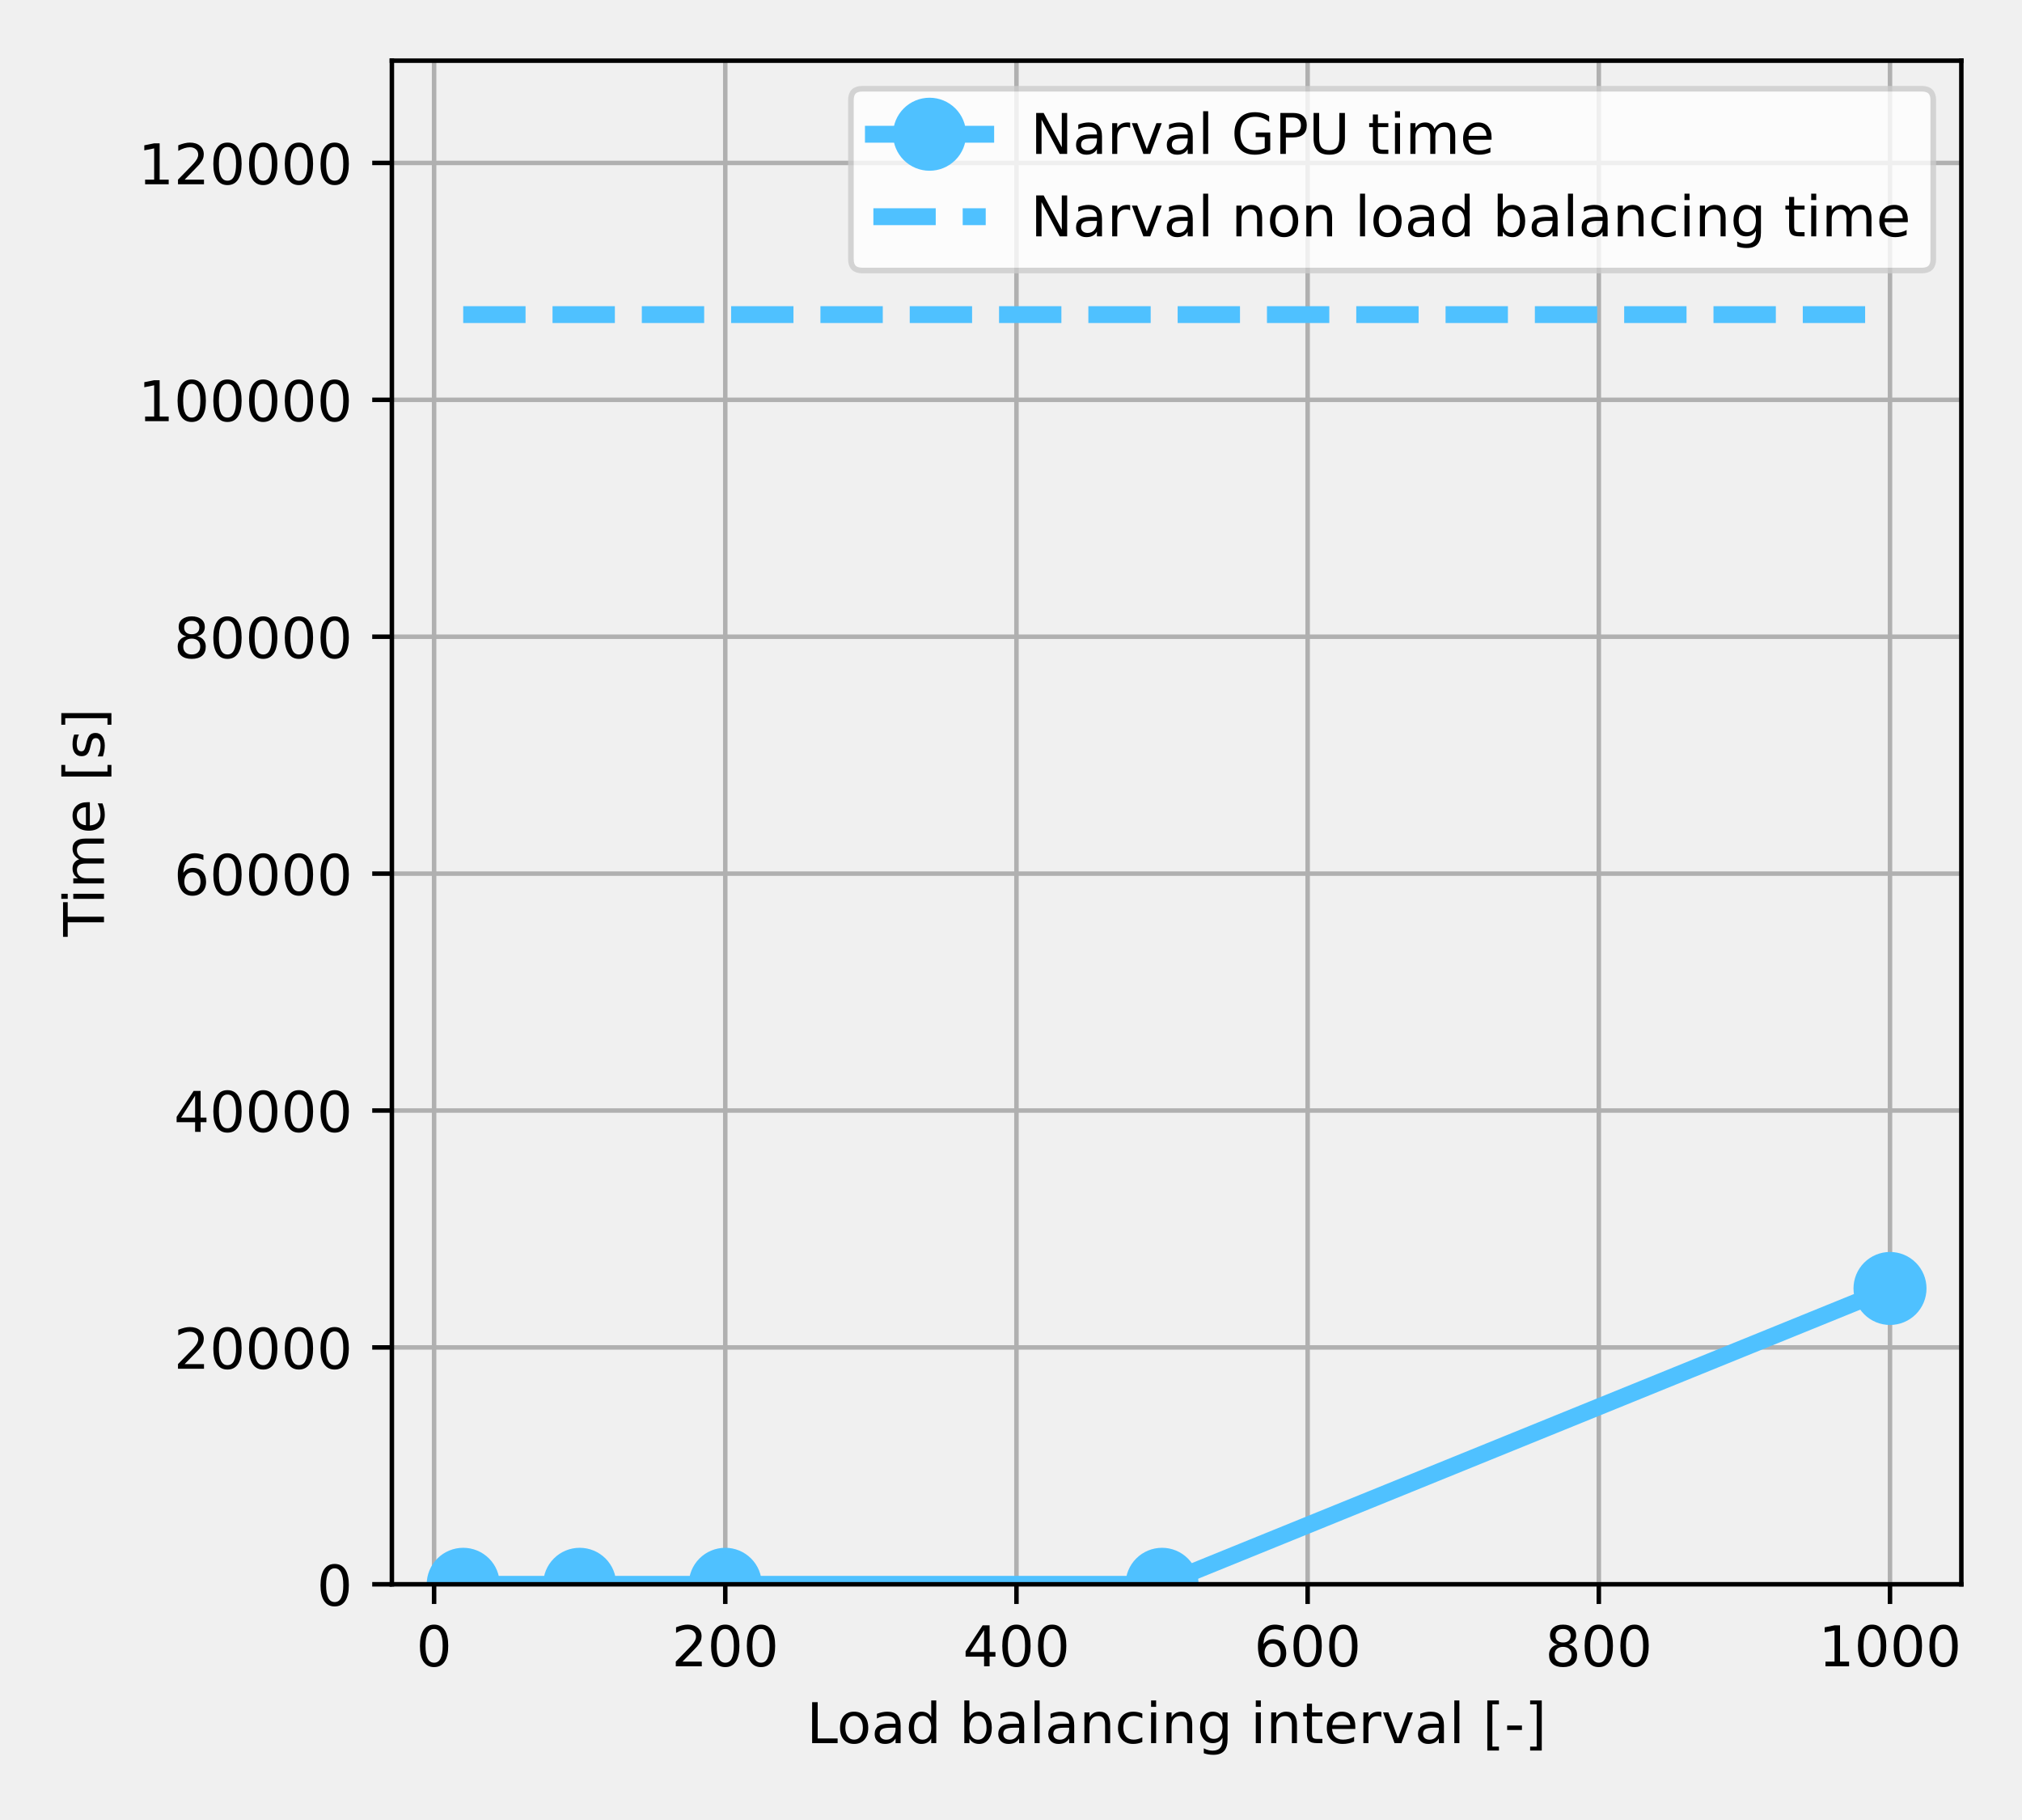
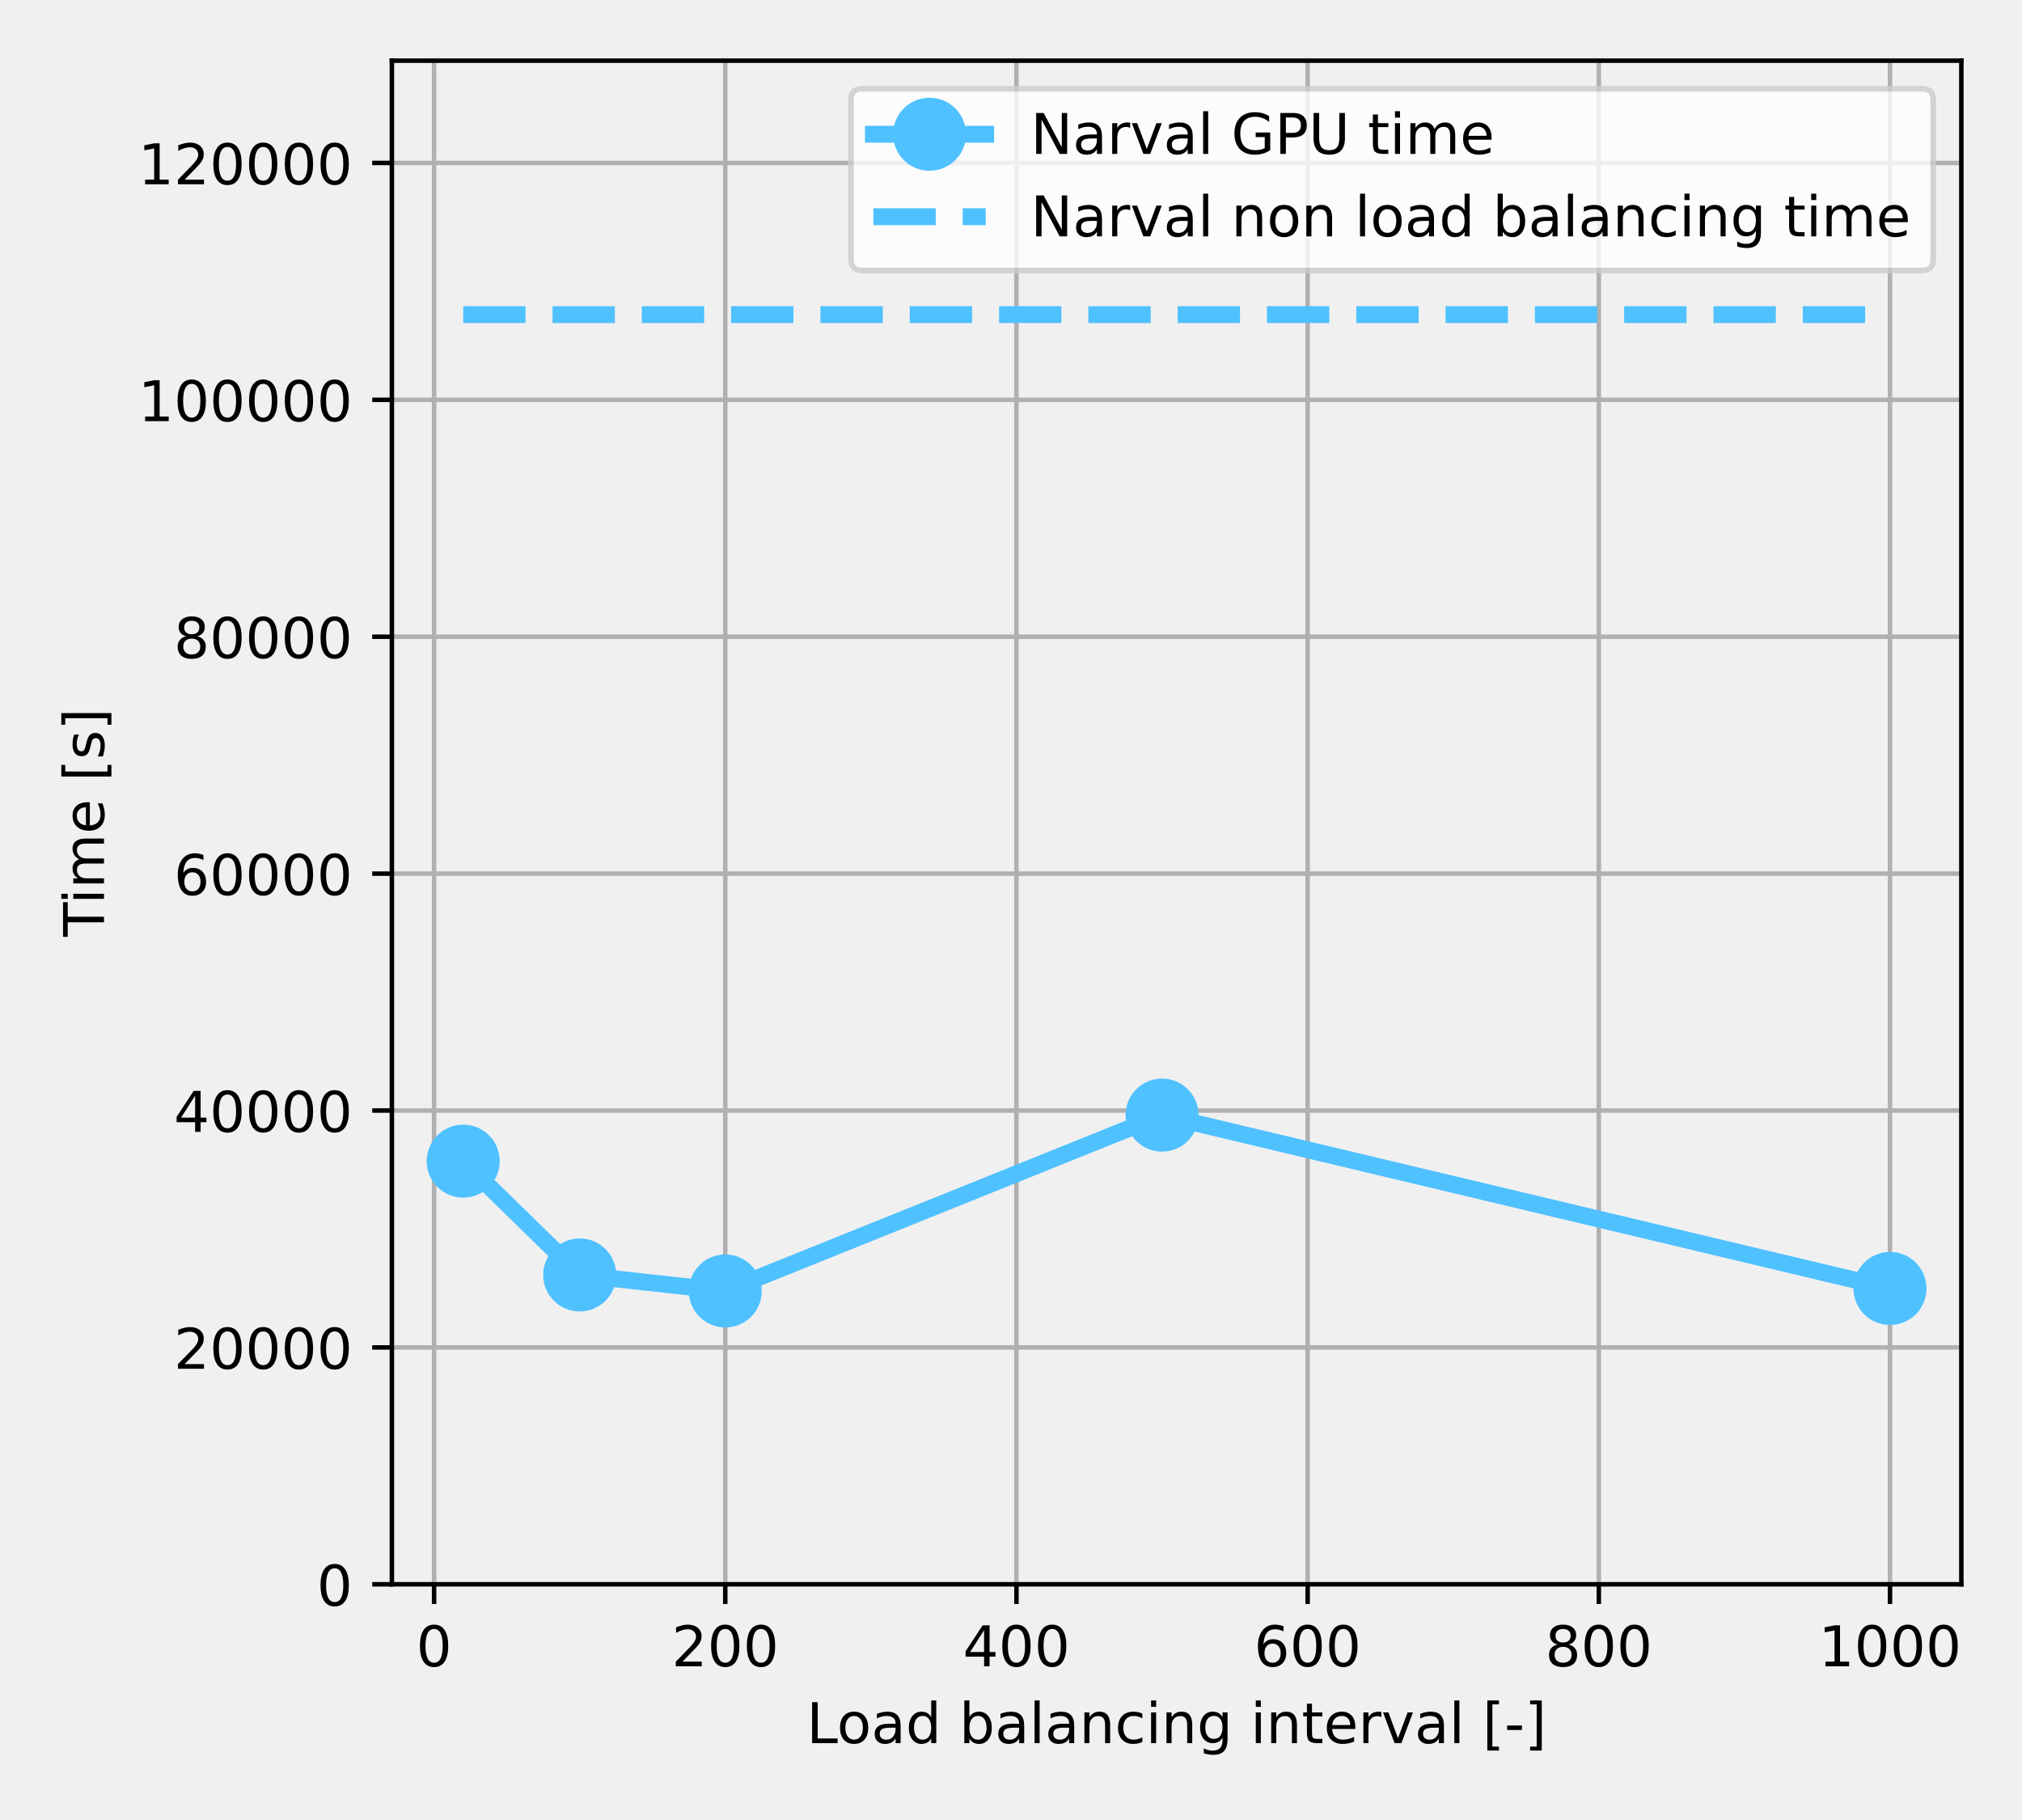
<svg xmlns="http://www.w3.org/2000/svg" xmlns:xlink="http://www.w3.org/1999/xlink" width="360pt" height="324pt" viewBox="0 0 360 324" version="1.1">
  <defs>
    <style type="text/css">*{stroke-linejoin: round; stroke-linecap: butt}</style>
  </defs>
  <g id="figure_1">
    <g id="patch_1">
      <path d="M 0 324  L 360 324  L 360 0  L 0 0  L 0 324  z " style="fill: none" />
    </g>
    <g id="axes_1">
      <g id="patch_2">
        <path d="M 69.77 282.04  L 349.2 282.04  L 349.2 10.8  L 69.77 10.8  L 69.77 282.04  z " style="fill: none" />
      </g>
      <g id="matplotlib.axis_1">
        <g id="xtick_1">
          <g id="line2d_1">
-             <path d="M 77.287 282.04  L 77.287 10.8  " clip-path="url(#pe0f5d72981)" style="fill: none; stroke: #b0b0b0; stroke-width: 0.8; stroke-linecap: square" />
+             <path d="M 77.287 282.04  L 77.287 10.8  " clip-path="url(#p1c91ffeae8)" style="fill: none; stroke: #b0b0b0; stroke-width: 0.8; stroke-linecap: square" />
          </g>
          <g id="line2d_2">
            <defs>
-               <path id="m178dc25564" d="M 0 0  L 0 3.5  " style="stroke: #000000; stroke-width: 0.8" />
+               <path id="md6fd335d85" d="M 0 0  L 0 3.5  " style="stroke: #000000; stroke-width: 0.8" />
            </defs>
            <g>
-               <use xlink:href="#m178dc25564" x="77.287" y="282.04" style="stroke: #000000; stroke-width: 0.8" />
+               <use xlink:href="#md6fd335d85" x="77.287" y="282.04" style="stroke: #000000; stroke-width: 0.8" />
            </g>
          </g>
          <g id="text_1">
            <g transform="translate(74.10588 296.6384)scale(0.1 -0.1)">
              <defs>
                <path id="DejaVuSans-30" d="M 2034 4250  Q 1547 4250 1301 3770  Q 1056 3291 1056 2328  Q 1056 1369 1301 889  Q 1547 409 2034 409  Q 2525 409 2770 889  Q 3016 1369 3016 2328  Q 3016 3291 2770 3770  Q 2525 4250 2034 4250  z M 2034 4750  Q 2819 4750 3233 4129  Q 3647 3509 3647 2328  Q 3647 1150 3233 529  Q 2819 -91 2034 -91  Q 1250 -91 836 529  Q 422 1150 422 2328  Q 422 3509 836 4129  Q 1250 4750 2034 4750  z " transform="scale(0.015625)" />
              </defs>
              <use xlink:href="#DejaVuSans-30" />
            </g>
          </g>
        </g>
        <g id="xtick_2">
          <g id="line2d_3">
-             <path d="M 129.129 282.04  L 129.129 10.8  " clip-path="url(#pe0f5d72981)" style="fill: none; stroke: #b0b0b0; stroke-width: 0.8; stroke-linecap: square" />
+             <path d="M 129.129 282.04  L 129.129 10.8  " clip-path="url(#p1c91ffeae8)" style="fill: none; stroke: #b0b0b0; stroke-width: 0.8; stroke-linecap: square" />
          </g>
          <g id="line2d_4">
            <g>
-               <use xlink:href="#m178dc25564" x="129.129" y="282.04" style="stroke: #000000; stroke-width: 0.8" />
+               <use xlink:href="#md6fd335d85" x="129.129" y="282.04" style="stroke: #000000; stroke-width: 0.8" />
            </g>
          </g>
          <g id="text_2">
            <g transform="translate(119.5857 296.6384)scale(0.1 -0.1)">
              <defs>
                <path id="DejaVuSans-32" d="M 1228 531  L 3431 531  L 3431 0  L 469 0  L 469 531  Q 828 903 1448 1529  Q 2069 2156 2228 2338  Q 2531 2678 2651 2914  Q 2772 3150 2772 3378  Q 2772 3750 2511 3984  Q 2250 4219 1831 4219  Q 1534 4219 1204 4116  Q 875 4013 500 3803  L 500 4441  Q 881 4594 1212 4672  Q 1544 4750 1819 4750  Q 2544 4750 2975 4387  Q 3406 4025 3406 3419  Q 3406 3131 3298 2873  Q 3191 2616 2906 2266  Q 2828 2175 2409 1742  Q 1991 1309 1228 531  z " transform="scale(0.015625)" />
              </defs>
              <use xlink:href="#DejaVuSans-32" />
              <use xlink:href="#DejaVuSans-30" x="63.623" />
              <use xlink:href="#DejaVuSans-30" x="127.246" />
            </g>
          </g>
        </g>
        <g id="xtick_3">
          <g id="line2d_5">
-             <path d="M 180.972 282.04  L 180.972 10.8  " clip-path="url(#pe0f5d72981)" style="fill: none; stroke: #b0b0b0; stroke-width: 0.8; stroke-linecap: square" />
+             <path d="M 180.972 282.04  L 180.972 10.8  " clip-path="url(#p1c91ffeae8)" style="fill: none; stroke: #b0b0b0; stroke-width: 0.8; stroke-linecap: square" />
          </g>
          <g id="line2d_6">
            <g>
-               <use xlink:href="#m178dc25564" x="180.972" y="282.04" style="stroke: #000000; stroke-width: 0.8" />
+               <use xlink:href="#md6fd335d85" x="180.972" y="282.04" style="stroke: #000000; stroke-width: 0.8" />
            </g>
          </g>
          <g id="text_3">
            <g transform="translate(171.428 296.6384)scale(0.1 -0.1)">
              <defs>
                <path id="DejaVuSans-34" d="M 2419 4116  L 825 1625  L 2419 1625  L 2419 4116  z M 2253 4666  L 3047 4666  L 3047 1625  L 3713 1625  L 3713 1100  L 3047 1100  L 3047 0  L 2419 0  L 2419 1100  L 313 1100  L 313 1709  L 2253 4666  z " transform="scale(0.015625)" />
              </defs>
              <use xlink:href="#DejaVuSans-34" />
              <use xlink:href="#DejaVuSans-30" x="63.623" />
              <use xlink:href="#DejaVuSans-30" x="127.246" />
            </g>
          </g>
        </g>
        <g id="xtick_4">
          <g id="line2d_7">
-             <path d="M 232.814 282.04  L 232.814 10.8  " clip-path="url(#pe0f5d72981)" style="fill: none; stroke: #b0b0b0; stroke-width: 0.8; stroke-linecap: square" />
+             <path d="M 232.814 282.04  L 232.814 10.8  " clip-path="url(#p1c91ffeae8)" style="fill: none; stroke: #b0b0b0; stroke-width: 0.8; stroke-linecap: square" />
          </g>
          <g id="line2d_8">
            <g>
-               <use xlink:href="#m178dc25564" x="232.814" y="282.04" style="stroke: #000000; stroke-width: 0.8" />
+               <use xlink:href="#md6fd335d85" x="232.814" y="282.04" style="stroke: #000000; stroke-width: 0.8" />
            </g>
          </g>
          <g id="text_4">
            <g transform="translate(223.2703 296.6384)scale(0.1 -0.1)">
              <defs>
                <path id="DejaVuSans-36" d="M 2113 2584  Q 1688 2584 1439 2293  Q 1191 2003 1191 1497  Q 1191 994 1439 701  Q 1688 409 2113 409  Q 2538 409 2786 701  Q 3034 994 3034 1497  Q 3034 2003 2786 2293  Q 2538 2584 2113 2584  z M 3366 4563  L 3366 3988  Q 3128 4100 2886 4159  Q 2644 4219 2406 4219  Q 1781 4219 1451 3797  Q 1122 3375 1075 2522  Q 1259 2794 1537 2939  Q 1816 3084 2150 3084  Q 2853 3084 3261 2657  Q 3669 2231 3669 1497  Q 3669 778 3244 343  Q 2819 -91 2113 -91  Q 1303 -91 875 529  Q 447 1150 447 2328  Q 447 3434 972 4092  Q 1497 4750 2381 4750  Q 2619 4750 2861 4703  Q 3103 4656 3366 4563  z " transform="scale(0.015625)" />
              </defs>
              <use xlink:href="#DejaVuSans-36" />
              <use xlink:href="#DejaVuSans-30" x="63.623" />
              <use xlink:href="#DejaVuSans-30" x="127.246" />
            </g>
          </g>
        </g>
        <g id="xtick_5">
          <g id="line2d_9">
-             <path d="M 284.656 282.04  L 284.656 10.8  " clip-path="url(#pe0f5d72981)" style="fill: none; stroke: #b0b0b0; stroke-width: 0.8; stroke-linecap: square" />
+             <path d="M 284.656 282.04  L 284.656 10.8  " clip-path="url(#p1c91ffeae8)" style="fill: none; stroke: #b0b0b0; stroke-width: 0.8; stroke-linecap: square" />
          </g>
          <g id="line2d_10">
            <g>
-               <use xlink:href="#m178dc25564" x="284.656" y="282.04" style="stroke: #000000; stroke-width: 0.8" />
+               <use xlink:href="#md6fd335d85" x="284.656" y="282.04" style="stroke: #000000; stroke-width: 0.8" />
            </g>
          </g>
          <g id="text_5">
            <g transform="translate(275.1126 296.6384)scale(0.1 -0.1)">
              <defs>
                <path id="DejaVuSans-38" d="M 2034 2216  Q 1584 2216 1326 1975  Q 1069 1734 1069 1313  Q 1069 891 1326 650  Q 1584 409 2034 409  Q 2484 409 2743 651  Q 3003 894 3003 1313  Q 3003 1734 2745 1975  Q 2488 2216 2034 2216  z M 1403 2484  Q 997 2584 770 2862  Q 544 3141 544 3541  Q 544 4100 942 4425  Q 1341 4750 2034 4750  Q 2731 4750 3128 4425  Q 3525 4100 3525 3541  Q 3525 3141 3298 2862  Q 3072 2584 2669 2484  Q 3125 2378 3379 2068  Q 3634 1759 3634 1313  Q 3634 634 3220 271  Q 2806 -91 2034 -91  Q 1263 -91 848 271  Q 434 634 434 1313  Q 434 1759 690 2068  Q 947 2378 1403 2484  z M 1172 3481  Q 1172 3119 1398 2916  Q 1625 2713 2034 2713  Q 2441 2713 2670 2916  Q 2900 3119 2900 3481  Q 2900 3844 2670 4047  Q 2441 4250 2034 4250  Q 1625 4250 1398 4047  Q 1172 3844 1172 3481  z " transform="scale(0.015625)" />
              </defs>
              <use xlink:href="#DejaVuSans-38" />
              <use xlink:href="#DejaVuSans-30" x="63.623" />
              <use xlink:href="#DejaVuSans-30" x="127.246" />
            </g>
          </g>
        </g>
        <g id="xtick_6">
          <g id="line2d_11">
-             <path d="M 336.499 282.04  L 336.499 10.8  " clip-path="url(#pe0f5d72981)" style="fill: none; stroke: #b0b0b0; stroke-width: 0.8; stroke-linecap: square" />
+             <path d="M 336.499 282.04  L 336.499 10.8  " clip-path="url(#p1c91ffeae8)" style="fill: none; stroke: #b0b0b0; stroke-width: 0.8; stroke-linecap: square" />
          </g>
          <g id="line2d_12">
            <g>
-               <use xlink:href="#m178dc25564" x="336.499" y="282.04" style="stroke: #000000; stroke-width: 0.8" />
+               <use xlink:href="#md6fd335d85" x="336.499" y="282.04" style="stroke: #000000; stroke-width: 0.8" />
            </g>
          </g>
          <g id="text_6">
            <g transform="translate(323.7736 296.6384)scale(0.1 -0.1)">
              <defs>
                <path id="DejaVuSans-31" d="M 794 531  L 1825 531  L 1825 4091  L 703 3866  L 703 4441  L 1819 4666  L 2450 4666  L 2450 531  L 3481 531  L 3481 0  L 794 0  L 794 531  z " transform="scale(0.015625)" />
              </defs>
              <use xlink:href="#DejaVuSans-31" />
              <use xlink:href="#DejaVuSans-30" x="63.623" />
              <use xlink:href="#DejaVuSans-30" x="127.246" />
              <use xlink:href="#DejaVuSans-30" x="190.869" />
            </g>
          </g>
        </g>
        <g id="text_7">
          <g transform="translate(143.6123 310.3166)scale(0.1 -0.1)">
            <defs>
              <path id="DejaVuSans-4c" d="M 628 4666  L 1259 4666  L 1259 531  L 3531 531  L 3531 0  L 628 0  L 628 4666  z " transform="scale(0.015625)" />
              <path id="DejaVuSans-6f" d="M 1959 3097  Q 1497 3097 1228 2736  Q 959 2375 959 1747  Q 959 1119 1226 758  Q 1494 397 1959 397  Q 2419 397 2687 759  Q 2956 1122 2956 1747  Q 2956 2369 2687 2733  Q 2419 3097 1959 3097  z M 1959 3584  Q 2709 3584 3137 3096  Q 3566 2609 3566 1747  Q 3566 888 3137 398  Q 2709 -91 1959 -91  Q 1206 -91 779 398  Q 353 888 353 1747  Q 353 2609 779 3096  Q 1206 3584 1959 3584  z " transform="scale(0.015625)" />
              <path id="DejaVuSans-61" d="M 2194 1759  Q 1497 1759 1228 1600  Q 959 1441 959 1056  Q 959 750 1161 570  Q 1363 391 1709 391  Q 2188 391 2477 730  Q 2766 1069 2766 1631  L 2766 1759  L 2194 1759  z M 3341 1997  L 3341 0  L 2766 0  L 2766 531  Q 2569 213 2275 61  Q 1981 -91 1556 -91  Q 1019 -91 701 211  Q 384 513 384 1019  Q 384 1609 779 1909  Q 1175 2209 1959 2209  L 2766 2209  L 2766 2266  Q 2766 2663 2505 2880  Q 2244 3097 1772 3097  Q 1472 3097 1187 3025  Q 903 2953 641 2809  L 641 3341  Q 956 3463 1253 3523  Q 1550 3584 1831 3584  Q 2591 3584 2966 3190  Q 3341 2797 3341 1997  z " transform="scale(0.015625)" />
              <path id="DejaVuSans-64" d="M 2906 2969  L 2906 4863  L 3481 4863  L 3481 0  L 2906 0  L 2906 525  Q 2725 213 2448 61  Q 2172 -91 1784 -91  Q 1150 -91 751 415  Q 353 922 353 1747  Q 353 2572 751 3078  Q 1150 3584 1784 3584  Q 2172 3584 2448 3432  Q 2725 3281 2906 2969  z M 947 1747  Q 947 1113 1208 752  Q 1469 391 1925 391  Q 2381 391 2643 752  Q 2906 1113 2906 1747  Q 2906 2381 2643 2742  Q 2381 3103 1925 3103  Q 1469 3103 1208 2742  Q 947 2381 947 1747  z " transform="scale(0.015625)" />
              <path id="DejaVuSans-20" transform="scale(0.015625)" />
              <path id="DejaVuSans-62" d="M 3116 1747  Q 3116 2381 2855 2742  Q 2594 3103 2138 3103  Q 1681 3103 1420 2742  Q 1159 2381 1159 1747  Q 1159 1113 1420 752  Q 1681 391 2138 391  Q 2594 391 2855 752  Q 3116 1113 3116 1747  z M 1159 2969  Q 1341 3281 1617 3432  Q 1894 3584 2278 3584  Q 2916 3584 3314 3078  Q 3713 2572 3713 1747  Q 3713 922 3314 415  Q 2916 -91 2278 -91  Q 1894 -91 1617 61  Q 1341 213 1159 525  L 1159 0  L 581 0  L 581 4863  L 1159 4863  L 1159 2969  z " transform="scale(0.015625)" />
              <path id="DejaVuSans-6c" d="M 603 4863  L 1178 4863  L 1178 0  L 603 0  L 603 4863  z " transform="scale(0.015625)" />
              <path id="DejaVuSans-6e" d="M 3513 2113  L 3513 0  L 2938 0  L 2938 2094  Q 2938 2591 2744 2837  Q 2550 3084 2163 3084  Q 1697 3084 1428 2787  Q 1159 2491 1159 1978  L 1159 0  L 581 0  L 581 3500  L 1159 3500  L 1159 2956  Q 1366 3272 1645 3428  Q 1925 3584 2291 3584  Q 2894 3584 3203 3211  Q 3513 2838 3513 2113  z " transform="scale(0.015625)" />
              <path id="DejaVuSans-63" d="M 3122 3366  L 3122 2828  Q 2878 2963 2633 3030  Q 2388 3097 2138 3097  Q 1578 3097 1268 2742  Q 959 2388 959 1747  Q 959 1106 1268 751  Q 1578 397 2138 397  Q 2388 397 2633 464  Q 2878 531 3122 666  L 3122 134  Q 2881 22 2623 -34  Q 2366 -91 2075 -91  Q 1284 -91 818 406  Q 353 903 353 1747  Q 353 2603 823 3093  Q 1294 3584 2113 3584  Q 2378 3584 2631 3529  Q 2884 3475 3122 3366  z " transform="scale(0.015625)" />
              <path id="DejaVuSans-69" d="M 603 3500  L 1178 3500  L 1178 0  L 603 0  L 603 3500  z M 603 4863  L 1178 4863  L 1178 4134  L 603 4134  L 603 4863  z " transform="scale(0.015625)" />
              <path id="DejaVuSans-67" d="M 2906 1791  Q 2906 2416 2648 2759  Q 2391 3103 1925 3103  Q 1463 3103 1205 2759  Q 947 2416 947 1791  Q 947 1169 1205 825  Q 1463 481 1925 481  Q 2391 481 2648 825  Q 2906 1169 2906 1791  z M 3481 434  Q 3481 -459 3084 -895  Q 2688 -1331 1869 -1331  Q 1566 -1331 1297 -1286  Q 1028 -1241 775 -1147  L 775 -588  Q 1028 -725 1275 -790  Q 1522 -856 1778 -856  Q 2344 -856 2625 -561  Q 2906 -266 2906 331  L 2906 616  Q 2728 306 2450 153  Q 2172 0 1784 0  Q 1141 0 747 490  Q 353 981 353 1791  Q 353 2603 747 3093  Q 1141 3584 1784 3584  Q 2172 3584 2450 3431  Q 2728 3278 2906 2969  L 2906 3500  L 3481 3500  L 3481 434  z " transform="scale(0.015625)" />
              <path id="DejaVuSans-74" d="M 1172 4494  L 1172 3500  L 2356 3500  L 2356 3053  L 1172 3053  L 1172 1153  Q 1172 725 1289 603  Q 1406 481 1766 481  L 2356 481  L 2356 0  L 1766 0  Q 1100 0 847 248  Q 594 497 594 1153  L 594 3053  L 172 3053  L 172 3500  L 594 3500  L 594 4494  L 1172 4494  z " transform="scale(0.015625)" />
              <path id="DejaVuSans-65" d="M 3597 1894  L 3597 1613  L 953 1613  Q 991 1019 1311 708  Q 1631 397 2203 397  Q 2534 397 2845 478  Q 3156 559 3463 722  L 3463 178  Q 3153 47 2828 -22  Q 2503 -91 2169 -91  Q 1331 -91 842 396  Q 353 884 353 1716  Q 353 2575 817 3079  Q 1281 3584 2069 3584  Q 2775 3584 3186 3129  Q 3597 2675 3597 1894  z M 3022 2063  Q 3016 2534 2758 2815  Q 2500 3097 2075 3097  Q 1594 3097 1305 2825  Q 1016 2553 972 2059  L 3022 2063  z " transform="scale(0.015625)" />
              <path id="DejaVuSans-72" d="M 2631 2963  Q 2534 3019 2420 3045  Q 2306 3072 2169 3072  Q 1681 3072 1420 2755  Q 1159 2438 1159 1844  L 1159 0  L 581 0  L 581 3500  L 1159 3500  L 1159 2956  Q 1341 3275 1631 3429  Q 1922 3584 2338 3584  Q 2397 3584 2469 3576  Q 2541 3569 2628 3553  L 2631 2963  z " transform="scale(0.015625)" />
              <path id="DejaVuSans-76" d="M 191 3500  L 800 3500  L 1894 563  L 2988 3500  L 3597 3500  L 2284 0  L 1503 0  L 191 3500  z " transform="scale(0.015625)" />
              <path id="DejaVuSans-5b" d="M 550 4863  L 1875 4863  L 1875 4416  L 1125 4416  L 1125 -397  L 1875 -397  L 1875 -844  L 550 -844  L 550 4863  z " transform="scale(0.015625)" />
              <path id="DejaVuSans-2d" d="M 313 2009  L 1997 2009  L 1997 1497  L 313 1497  L 313 2009  z " transform="scale(0.015625)" />
              <path id="DejaVuSans-5d" d="M 1947 4863  L 1947 -844  L 622 -844  L 622 -397  L 1369 -397  L 1369 4416  L 622 4416  L 622 4863  L 1947 4863  z " transform="scale(0.015625)" />
            </defs>
            <use xlink:href="#DejaVuSans-4c" />
            <use xlink:href="#DejaVuSans-6f" x="53.963" />
            <use xlink:href="#DejaVuSans-61" x="115.145" />
            <use xlink:href="#DejaVuSans-64" x="176.424" />
            <use xlink:href="#DejaVuSans-20" x="239.9" />
            <use xlink:href="#DejaVuSans-62" x="271.688" />
            <use xlink:href="#DejaVuSans-61" x="335.164" />
            <use xlink:href="#DejaVuSans-6c" x="396.443" />
            <use xlink:href="#DejaVuSans-61" x="424.227" />
            <use xlink:href="#DejaVuSans-6e" x="485.506" />
            <use xlink:href="#DejaVuSans-63" x="548.885" />
            <use xlink:href="#DejaVuSans-69" x="603.865" />
            <use xlink:href="#DejaVuSans-6e" x="631.648" />
            <use xlink:href="#DejaVuSans-67" x="695.027" />
            <use xlink:href="#DejaVuSans-20" x="758.504" />
            <use xlink:href="#DejaVuSans-69" x="790.291" />
            <use xlink:href="#DejaVuSans-6e" x="818.074" />
            <use xlink:href="#DejaVuSans-74" x="881.453" />
            <use xlink:href="#DejaVuSans-65" x="920.662" />
            <use xlink:href="#DejaVuSans-72" x="982.186" />
            <use xlink:href="#DejaVuSans-76" x="1023.299" />
            <use xlink:href="#DejaVuSans-61" x="1082.479" />
            <use xlink:href="#DejaVuSans-6c" x="1143.758" />
            <use xlink:href="#DejaVuSans-20" x="1171.541" />
            <use xlink:href="#DejaVuSans-5b" x="1203.328" />
            <use xlink:href="#DejaVuSans-2d" x="1242.342" />
            <use xlink:href="#DejaVuSans-5d" x="1278.426" />
          </g>
        </g>
      </g>
      <g id="matplotlib.axis_2">
        <g id="ytick_1">
          <g id="line2d_13">
-             <path d="M 69.77 282.04  L 349.2 282.04  " clip-path="url(#pe0f5d72981)" style="fill: none; stroke: #b0b0b0; stroke-width: 0.8; stroke-linecap: square" />
+             <path d="M 69.77 282.04  L 349.2 282.04  " clip-path="url(#p1c91ffeae8)" style="fill: none; stroke: #b0b0b0; stroke-width: 0.8; stroke-linecap: square" />
          </g>
          <g id="line2d_14">
            <defs>
-               <path id="m39c4a0984b" d="M 0 0  L -3.5 0  " style="stroke: #000000; stroke-width: 0.8" />
+               <path id="m3bc63b14e6" d="M 0 0  L -3.5 0  " style="stroke: #000000; stroke-width: 0.8" />
            </defs>
            <g>
-               <use xlink:href="#m39c4a0984b" x="69.77" y="282.04" style="stroke: #000000; stroke-width: 0.8" />
+               <use xlink:href="#m3bc63b14e6" x="69.77" y="282.04" style="stroke: #000000; stroke-width: 0.8" />
            </g>
          </g>
          <g id="text_8">
            <g transform="translate(56.4075 285.8392)scale(0.1 -0.1)">
              <use xlink:href="#DejaVuSans-30" />
            </g>
          </g>
        </g>
        <g id="ytick_2">
          <g id="line2d_15">
-             <path d="M 69.77 239.868  L 349.2 239.868  " clip-path="url(#pe0f5d72981)" style="fill: none; stroke: #b0b0b0; stroke-width: 0.8; stroke-linecap: square" />
+             <path d="M 69.77 239.868  L 349.2 239.868  " clip-path="url(#p1c91ffeae8)" style="fill: none; stroke: #b0b0b0; stroke-width: 0.8; stroke-linecap: square" />
          </g>
          <g id="line2d_16">
            <g>
-               <use xlink:href="#m39c4a0984b" x="69.77" y="239.868" style="stroke: #000000; stroke-width: 0.8" />
+               <use xlink:href="#m3bc63b14e6" x="69.77" y="239.868" style="stroke: #000000; stroke-width: 0.8" />
            </g>
          </g>
          <g id="text_9">
            <g transform="translate(30.9575 243.6672)scale(0.1 -0.1)">
              <use xlink:href="#DejaVuSans-32" />
              <use xlink:href="#DejaVuSans-30" x="63.623" />
              <use xlink:href="#DejaVuSans-30" x="127.246" />
              <use xlink:href="#DejaVuSans-30" x="190.869" />
              <use xlink:href="#DejaVuSans-30" x="254.492" />
            </g>
          </g>
        </g>
        <g id="ytick_3">
          <g id="line2d_17">
-             <path d="M 69.77 197.696  L 349.2 197.696  " clip-path="url(#pe0f5d72981)" style="fill: none; stroke: #b0b0b0; stroke-width: 0.8; stroke-linecap: square" />
+             <path d="M 69.77 197.696  L 349.2 197.696  " clip-path="url(#p1c91ffeae8)" style="fill: none; stroke: #b0b0b0; stroke-width: 0.8; stroke-linecap: square" />
          </g>
          <g id="line2d_18">
            <g>
-               <use xlink:href="#m39c4a0984b" x="69.77" y="197.696" style="stroke: #000000; stroke-width: 0.8" />
+               <use xlink:href="#m3bc63b14e6" x="69.77" y="197.696" style="stroke: #000000; stroke-width: 0.8" />
            </g>
          </g>
          <g id="text_10">
            <g transform="translate(30.9575 201.4953)scale(0.1 -0.1)">
              <use xlink:href="#DejaVuSans-34" />
              <use xlink:href="#DejaVuSans-30" x="63.623" />
              <use xlink:href="#DejaVuSans-30" x="127.246" />
              <use xlink:href="#DejaVuSans-30" x="190.869" />
              <use xlink:href="#DejaVuSans-30" x="254.492" />
            </g>
          </g>
        </g>
        <g id="ytick_4">
          <g id="line2d_19">
-             <path d="M 69.77 155.524  L 349.2 155.524  " clip-path="url(#pe0f5d72981)" style="fill: none; stroke: #b0b0b0; stroke-width: 0.8; stroke-linecap: square" />
+             <path d="M 69.77 155.524  L 349.2 155.524  " clip-path="url(#p1c91ffeae8)" style="fill: none; stroke: #b0b0b0; stroke-width: 0.8; stroke-linecap: square" />
          </g>
          <g id="line2d_20">
            <g>
-               <use xlink:href="#m39c4a0984b" x="69.77" y="155.524" style="stroke: #000000; stroke-width: 0.8" />
+               <use xlink:href="#m3bc63b14e6" x="69.77" y="155.524" style="stroke: #000000; stroke-width: 0.8" />
            </g>
          </g>
          <g id="text_11">
            <g transform="translate(30.9575 159.3233)scale(0.1 -0.1)">
              <use xlink:href="#DejaVuSans-36" />
              <use xlink:href="#DejaVuSans-30" x="63.623" />
              <use xlink:href="#DejaVuSans-30" x="127.246" />
              <use xlink:href="#DejaVuSans-30" x="190.869" />
              <use xlink:href="#DejaVuSans-30" x="254.492" />
            </g>
          </g>
        </g>
        <g id="ytick_5">
          <g id="line2d_21">
-             <path d="M 69.77 113.352  L 349.2 113.352  " clip-path="url(#pe0f5d72981)" style="fill: none; stroke: #b0b0b0; stroke-width: 0.8; stroke-linecap: square" />
+             <path d="M 69.77 113.352  L 349.2 113.352  " clip-path="url(#p1c91ffeae8)" style="fill: none; stroke: #b0b0b0; stroke-width: 0.8; stroke-linecap: square" />
          </g>
          <g id="line2d_22">
            <g>
-               <use xlink:href="#m39c4a0984b" x="69.77" y="113.352" style="stroke: #000000; stroke-width: 0.8" />
+               <use xlink:href="#m3bc63b14e6" x="69.77" y="113.352" style="stroke: #000000; stroke-width: 0.8" />
            </g>
          </g>
          <g id="text_12">
            <g transform="translate(30.9575 117.1513)scale(0.1 -0.1)">
              <use xlink:href="#DejaVuSans-38" />
              <use xlink:href="#DejaVuSans-30" x="63.623" />
              <use xlink:href="#DejaVuSans-30" x="127.246" />
              <use xlink:href="#DejaVuSans-30" x="190.869" />
              <use xlink:href="#DejaVuSans-30" x="254.492" />
            </g>
          </g>
        </g>
        <g id="ytick_6">
          <g id="line2d_23">
-             <path d="M 69.77 71.18  L 349.2 71.18  " clip-path="url(#pe0f5d72981)" style="fill: none; stroke: #b0b0b0; stroke-width: 0.8; stroke-linecap: square" />
+             <path d="M 69.77 71.18  L 349.2 71.18  " clip-path="url(#p1c91ffeae8)" style="fill: none; stroke: #b0b0b0; stroke-width: 0.8; stroke-linecap: square" />
          </g>
          <g id="line2d_24">
            <g>
-               <use xlink:href="#m39c4a0984b" x="69.77" y="71.18" style="stroke: #000000; stroke-width: 0.8" />
+               <use xlink:href="#m3bc63b14e6" x="69.77" y="71.18" style="stroke: #000000; stroke-width: 0.8" />
            </g>
          </g>
          <g id="text_13">
            <g transform="translate(24.595 74.97936)scale(0.1 -0.1)">
              <use xlink:href="#DejaVuSans-31" />
              <use xlink:href="#DejaVuSans-30" x="63.623" />
              <use xlink:href="#DejaVuSans-30" x="127.246" />
              <use xlink:href="#DejaVuSans-30" x="190.869" />
              <use xlink:href="#DejaVuSans-30" x="254.492" />
              <use xlink:href="#DejaVuSans-30" x="318.115" />
            </g>
          </g>
        </g>
        <g id="ytick_7">
          <g id="line2d_25">
-             <path d="M 69.77 29.008  L 349.2 29.008  " clip-path="url(#pe0f5d72981)" style="fill: none; stroke: #b0b0b0; stroke-width: 0.8; stroke-linecap: square" />
+             <path d="M 69.77 29.008  L 349.2 29.008  " clip-path="url(#p1c91ffeae8)" style="fill: none; stroke: #b0b0b0; stroke-width: 0.8; stroke-linecap: square" />
          </g>
          <g id="line2d_26">
            <g>
-               <use xlink:href="#m39c4a0984b" x="69.77" y="29.008" style="stroke: #000000; stroke-width: 0.8" />
+               <use xlink:href="#m3bc63b14e6" x="69.77" y="29.008" style="stroke: #000000; stroke-width: 0.8" />
            </g>
          </g>
          <g id="text_14">
            <g transform="translate(24.595 32.80739)scale(0.1 -0.1)">
              <use xlink:href="#DejaVuSans-31" />
              <use xlink:href="#DejaVuSans-32" x="63.623" />
              <use xlink:href="#DejaVuSans-30" x="127.246" />
              <use xlink:href="#DejaVuSans-30" x="190.869" />
              <use xlink:href="#DejaVuSans-30" x="254.492" />
              <use xlink:href="#DejaVuSans-30" x="318.115" />
            </g>
          </g>
        </g>
        <g id="text_15">
          <g transform="translate(18.51531 166.7489)rotate(-90)scale(0.1 -0.1)">
            <defs>
              <path id="DejaVuSans-54" d="M -19 4666  L 3928 4666  L 3928 4134  L 2272 4134  L 2272 0  L 1638 0  L 1638 4134  L -19 4134  L -19 4666  z " transform="scale(0.015625)" />
              <path id="DejaVuSans-6d" d="M 3328 2828  Q 3544 3216 3844 3400  Q 4144 3584 4550 3584  Q 5097 3584 5394 3201  Q 5691 2819 5691 2113  L 5691 0  L 5113 0  L 5113 2094  Q 5113 2597 4934 2840  Q 4756 3084 4391 3084  Q 3944 3084 3684 2787  Q 3425 2491 3425 1978  L 3425 0  L 2847 0  L 2847 2094  Q 2847 2600 2669 2842  Q 2491 3084 2119 3084  Q 1678 3084 1418 2786  Q 1159 2488 1159 1978  L 1159 0  L 581 0  L 581 3500  L 1159 3500  L 1159 2956  Q 1356 3278 1631 3431  Q 1906 3584 2284 3584  Q 2666 3584 2933 3390  Q 3200 3197 3328 2828  z " transform="scale(0.015625)" />
              <path id="DejaVuSans-73" d="M 2834 3397  L 2834 2853  Q 2591 2978 2328 3040  Q 2066 3103 1784 3103  Q 1356 3103 1142 2972  Q 928 2841 928 2578  Q 928 2378 1081 2264  Q 1234 2150 1697 2047  L 1894 2003  Q 2506 1872 2764 1633  Q 3022 1394 3022 966  Q 3022 478 2636 193  Q 2250 -91 1575 -91  Q 1294 -91 989 -36  Q 684 19 347 128  L 347 722  Q 666 556 975 473  Q 1284 391 1588 391  Q 1994 391 2212 530  Q 2431 669 2431 922  Q 2431 1156 2273 1281  Q 2116 1406 1581 1522  L 1381 1569  Q 847 1681 609 1914  Q 372 2147 372 2553  Q 372 3047 722 3315  Q 1072 3584 1716 3584  Q 2034 3584 2315 3537  Q 2597 3491 2834 3397  z " transform="scale(0.015625)" />
            </defs>
            <use xlink:href="#DejaVuSans-54" />
            <use xlink:href="#DejaVuSans-69" x="57.959" />
            <use xlink:href="#DejaVuSans-6d" x="85.742" />
            <use xlink:href="#DejaVuSans-65" x="183.154" />
            <use xlink:href="#DejaVuSans-20" x="244.678" />
            <use xlink:href="#DejaVuSans-5b" x="276.465" />
            <use xlink:href="#DejaVuSans-73" x="315.479" />
            <use xlink:href="#DejaVuSans-5d" x="367.578" />
          </g>
        </g>
      </g>
      <g id="line2d_27">
-         <path d="M 82.471 282.04  L 103.208 282.04  L 129.129 282.04  L 206.893 282.04  L 336.499 229.375  " clip-path="url(#pe0f5d72981)" style="fill: none; stroke: #4fc1ff; stroke-width: 3; stroke-linecap: square" />
+         <path d="M 82.471 206.71  L 103.208 226.97  L 129.129 229.819  L 206.893 198.514  L 336.499 229.375  " clip-path="url(#p1c91ffeae8)" style="fill: none; stroke: #4fc1ff; stroke-width: 3; stroke-linecap: square" />
        <defs>
-           <path id="ma31fbb3ca2" d="M 0 6  C 1.591 6 3.117 5.368 4.243 4.243  C 5.368 3.117 6 1.591 6 0  C 6 -1.591 5.368 -3.117 4.243 -4.243  C 3.117 -5.368 1.591 -6 0 -6  C -1.591 -6 -3.117 -5.368 -4.243 -4.243  C -5.368 -3.117 -6 -1.591 -6 0  C -6 1.591 -5.368 3.117 -4.243 4.243  C -3.117 5.368 -1.591 6 0 6  z " style="stroke: #4fc1ff" />
+           <path id="md3dc02d7d7" d="M 0 6  C 1.591 6 3.117 5.368 4.243 4.243  C 5.368 3.117 6 1.591 6 0  C 6 -1.591 5.368 -3.117 4.243 -4.243  C 3.117 -5.368 1.591 -6 0 -6  C -1.591 -6 -3.117 -5.368 -4.243 -4.243  C -5.368 -3.117 -6 -1.591 -6 0  C -6 1.591 -5.368 3.117 -4.243 4.243  C -3.117 5.368 -1.591 6 0 6  z " style="stroke: #4fc1ff" />
        </defs>
-         <g clip-path="url(#pe0f5d72981)">
-           <use xlink:href="#ma31fbb3ca2" x="82.471" y="282.04" style="fill: #4fc1ff; stroke: #4fc1ff" />
-           <use xlink:href="#ma31fbb3ca2" x="103.208" y="282.04" style="fill: #4fc1ff; stroke: #4fc1ff" />
-           <use xlink:href="#ma31fbb3ca2" x="129.129" y="282.04" style="fill: #4fc1ff; stroke: #4fc1ff" />
-           <use xlink:href="#ma31fbb3ca2" x="206.893" y="282.04" style="fill: #4fc1ff; stroke: #4fc1ff" />
-           <use xlink:href="#ma31fbb3ca2" x="336.499" y="229.375" style="fill: #4fc1ff; stroke: #4fc1ff" />
+         <g clip-path="url(#p1c91ffeae8)">
+           <use xlink:href="#md3dc02d7d7" x="82.471" y="206.71" style="fill: #4fc1ff; stroke: #4fc1ff" />
+           <use xlink:href="#md3dc02d7d7" x="103.208" y="226.97" style="fill: #4fc1ff; stroke: #4fc1ff" />
+           <use xlink:href="#md3dc02d7d7" x="129.129" y="229.819" style="fill: #4fc1ff; stroke: #4fc1ff" />
+           <use xlink:href="#md3dc02d7d7" x="206.893" y="198.514" style="fill: #4fc1ff; stroke: #4fc1ff" />
+           <use xlink:href="#md3dc02d7d7" x="336.499" y="229.375" style="fill: #4fc1ff; stroke: #4fc1ff" />
        </g>
      </g>
      <g id="line2d_28">
-         <path d="M 82.471 56.007  L 336.499 56.007  " clip-path="url(#pe0f5d72981)" style="fill: none; stroke-dasharray: 11.1,4.8; stroke-dashoffset: 0; stroke: #4fc1ff; stroke-width: 3" />
+         <path d="M 82.471 56.007  L 336.499 56.007  " clip-path="url(#p1c91ffeae8)" style="fill: none; stroke-dasharray: 11.1,4.8; stroke-dashoffset: 0; stroke: #4fc1ff; stroke-width: 3" />
      </g>
      <g id="patch_3">
        <path d="M 69.77 282.04  L 69.77 10.8  " style="fill: none; stroke: #000000; stroke-width: 0.8; stroke-linejoin: miter; stroke-linecap: square" />
      </g>
      <g id="patch_4">
        <path d="M 349.2 282.04  L 349.2 10.8  " style="fill: none; stroke: #000000; stroke-width: 0.8; stroke-linejoin: miter; stroke-linecap: square" />
      </g>
      <g id="patch_5">
        <path d="M 69.77 282.04  L 349.2 282.04  " style="fill: none; stroke: #000000; stroke-width: 0.8; stroke-linejoin: miter; stroke-linecap: square" />
      </g>
      <g id="patch_6">
        <path d="M 69.77 10.8  L 349.2 10.8  " style="fill: none; stroke: #000000; stroke-width: 0.8; stroke-linejoin: miter; stroke-linecap: square" />
      </g>
      <g id="legend_1">
        <g id="patch_7">
          <path d="M 153.5 48.156  L 342.2 48.156  Q 344.2 48.156 344.2 46.156  L 344.2 17.8  Q 344.2 15.8 342.2 15.8  L 153.5 15.8  Q 151.5 15.8 151.5 17.8  L 151.5 46.156  Q 151.5 48.156 153.5 48.156  z " style="fill: #ffffff; opacity: 0.8; stroke: #cccccc; stroke-linejoin: miter" />
        </g>
        <g id="line2d_29">
          <path d="M 155.5 23.898  L 165.5 23.898  L 175.5 23.898  " style="fill: none; stroke: #4fc1ff; stroke-width: 3; stroke-linecap: square" />
          <g>
-             <use xlink:href="#ma31fbb3ca2" x="165.5" y="23.898" style="fill: #4fc1ff; stroke: #4fc1ff" />
+             <use xlink:href="#md3dc02d7d7" x="165.5" y="23.898" style="fill: #4fc1ff; stroke: #4fc1ff" />
          </g>
        </g>
        <g id="text_16">
          <g transform="translate(183.5 27.39844)scale(0.1 -0.1)">
            <defs>
              <path id="DejaVuSans-4e" d="M 628 4666  L 1478 4666  L 3547 763  L 3547 4666  L 4159 4666  L 4159 0  L 3309 0  L 1241 3903  L 1241 0  L 628 0  L 628 4666  z " transform="scale(0.015625)" />
              <path id="DejaVuSans-47" d="M 3809 666  L 3809 1919  L 2778 1919  L 2778 2438  L 4434 2438  L 4434 434  Q 4069 175 3628 42  Q 3188 -91 2688 -91  Q 1594 -91 976 548  Q 359 1188 359 2328  Q 359 3472 976 4111  Q 1594 4750 2688 4750  Q 3144 4750 3555 4637  Q 3966 4525 4313 4306  L 4313 3634  Q 3963 3931 3569 4081  Q 3175 4231 2741 4231  Q 1884 4231 1454 3753  Q 1025 3275 1025 2328  Q 1025 1384 1454 906  Q 1884 428 2741 428  Q 3075 428 3337 486  Q 3600 544 3809 666  z " transform="scale(0.015625)" />
              <path id="DejaVuSans-50" d="M 1259 4147  L 1259 2394  L 2053 2394  Q 2494 2394 2734 2622  Q 2975 2850 2975 3272  Q 2975 3691 2734 3919  Q 2494 4147 2053 4147  L 1259 4147  z M 628 4666  L 2053 4666  Q 2838 4666 3239 4311  Q 3641 3956 3641 3272  Q 3641 2581 3239 2228  Q 2838 1875 2053 1875  L 1259 1875  L 1259 0  L 628 0  L 628 4666  z " transform="scale(0.015625)" />
              <path id="DejaVuSans-55" d="M 556 4666  L 1191 4666  L 1191 1831  Q 1191 1081 1462 751  Q 1734 422 2344 422  Q 2950 422 3222 751  Q 3494 1081 3494 1831  L 3494 4666  L 4128 4666  L 4128 1753  Q 4128 841 3676 375  Q 3225 -91 2344 -91  Q 1459 -91 1007 375  Q 556 841 556 1753  L 556 4666  z " transform="scale(0.015625)" />
            </defs>
            <use xlink:href="#DejaVuSans-4e" />
            <use xlink:href="#DejaVuSans-61" x="74.805" />
            <use xlink:href="#DejaVuSans-72" x="136.084" />
            <use xlink:href="#DejaVuSans-76" x="177.197" />
            <use xlink:href="#DejaVuSans-61" x="236.377" />
            <use xlink:href="#DejaVuSans-6c" x="297.656" />
            <use xlink:href="#DejaVuSans-20" x="325.439" />
            <use xlink:href="#DejaVuSans-47" x="357.227" />
            <use xlink:href="#DejaVuSans-50" x="434.717" />
            <use xlink:href="#DejaVuSans-55" x="495.02" />
            <use xlink:href="#DejaVuSans-20" x="568.213" />
            <use xlink:href="#DejaVuSans-74" x="600" />
            <use xlink:href="#DejaVuSans-69" x="639.209" />
            <use xlink:href="#DejaVuSans-6d" x="666.992" />
            <use xlink:href="#DejaVuSans-65" x="764.404" />
          </g>
        </g>
        <g id="line2d_30">
          <path d="M 155.5 38.577  L 165.5 38.577  L 175.5 38.577  " style="fill: none; stroke-dasharray: 11.1,4.8; stroke-dashoffset: 0; stroke: #4fc1ff; stroke-width: 3" />
        </g>
        <g id="text_17">
          <g transform="translate(183.5 42.07656)scale(0.1 -0.1)">
            <use xlink:href="#DejaVuSans-4e" />
            <use xlink:href="#DejaVuSans-61" x="74.805" />
            <use xlink:href="#DejaVuSans-72" x="136.084" />
            <use xlink:href="#DejaVuSans-76" x="177.197" />
            <use xlink:href="#DejaVuSans-61" x="236.377" />
            <use xlink:href="#DejaVuSans-6c" x="297.656" />
            <use xlink:href="#DejaVuSans-20" x="325.439" />
            <use xlink:href="#DejaVuSans-6e" x="357.227" />
            <use xlink:href="#DejaVuSans-6f" x="420.605" />
            <use xlink:href="#DejaVuSans-6e" x="481.787" />
            <use xlink:href="#DejaVuSans-20" x="545.166" />
            <use xlink:href="#DejaVuSans-6c" x="576.953" />
            <use xlink:href="#DejaVuSans-6f" x="604.736" />
            <use xlink:href="#DejaVuSans-61" x="665.918" />
            <use xlink:href="#DejaVuSans-64" x="727.197" />
            <use xlink:href="#DejaVuSans-20" x="790.674" />
            <use xlink:href="#DejaVuSans-62" x="822.461" />
            <use xlink:href="#DejaVuSans-61" x="885.938" />
            <use xlink:href="#DejaVuSans-6c" x="947.217" />
            <use xlink:href="#DejaVuSans-61" x="975" />
            <use xlink:href="#DejaVuSans-6e" x="1036.279" />
            <use xlink:href="#DejaVuSans-63" x="1099.658" />
            <use xlink:href="#DejaVuSans-69" x="1154.639" />
            <use xlink:href="#DejaVuSans-6e" x="1182.422" />
            <use xlink:href="#DejaVuSans-67" x="1245.801" />
            <use xlink:href="#DejaVuSans-20" x="1309.277" />
            <use xlink:href="#DejaVuSans-74" x="1341.064" />
            <use xlink:href="#DejaVuSans-69" x="1380.273" />
            <use xlink:href="#DejaVuSans-6d" x="1408.057" />
            <use xlink:href="#DejaVuSans-65" x="1505.469" />
          </g>
        </g>
      </g>
    </g>
  </g>
  <defs>
-     <clipPath id="pe0f5d72981">
+     <clipPath id="p1c91ffeae8">
      <rect x="69.77" y="10.8" width="279.43" height="271.24" />
    </clipPath>
  </defs>
</svg>
